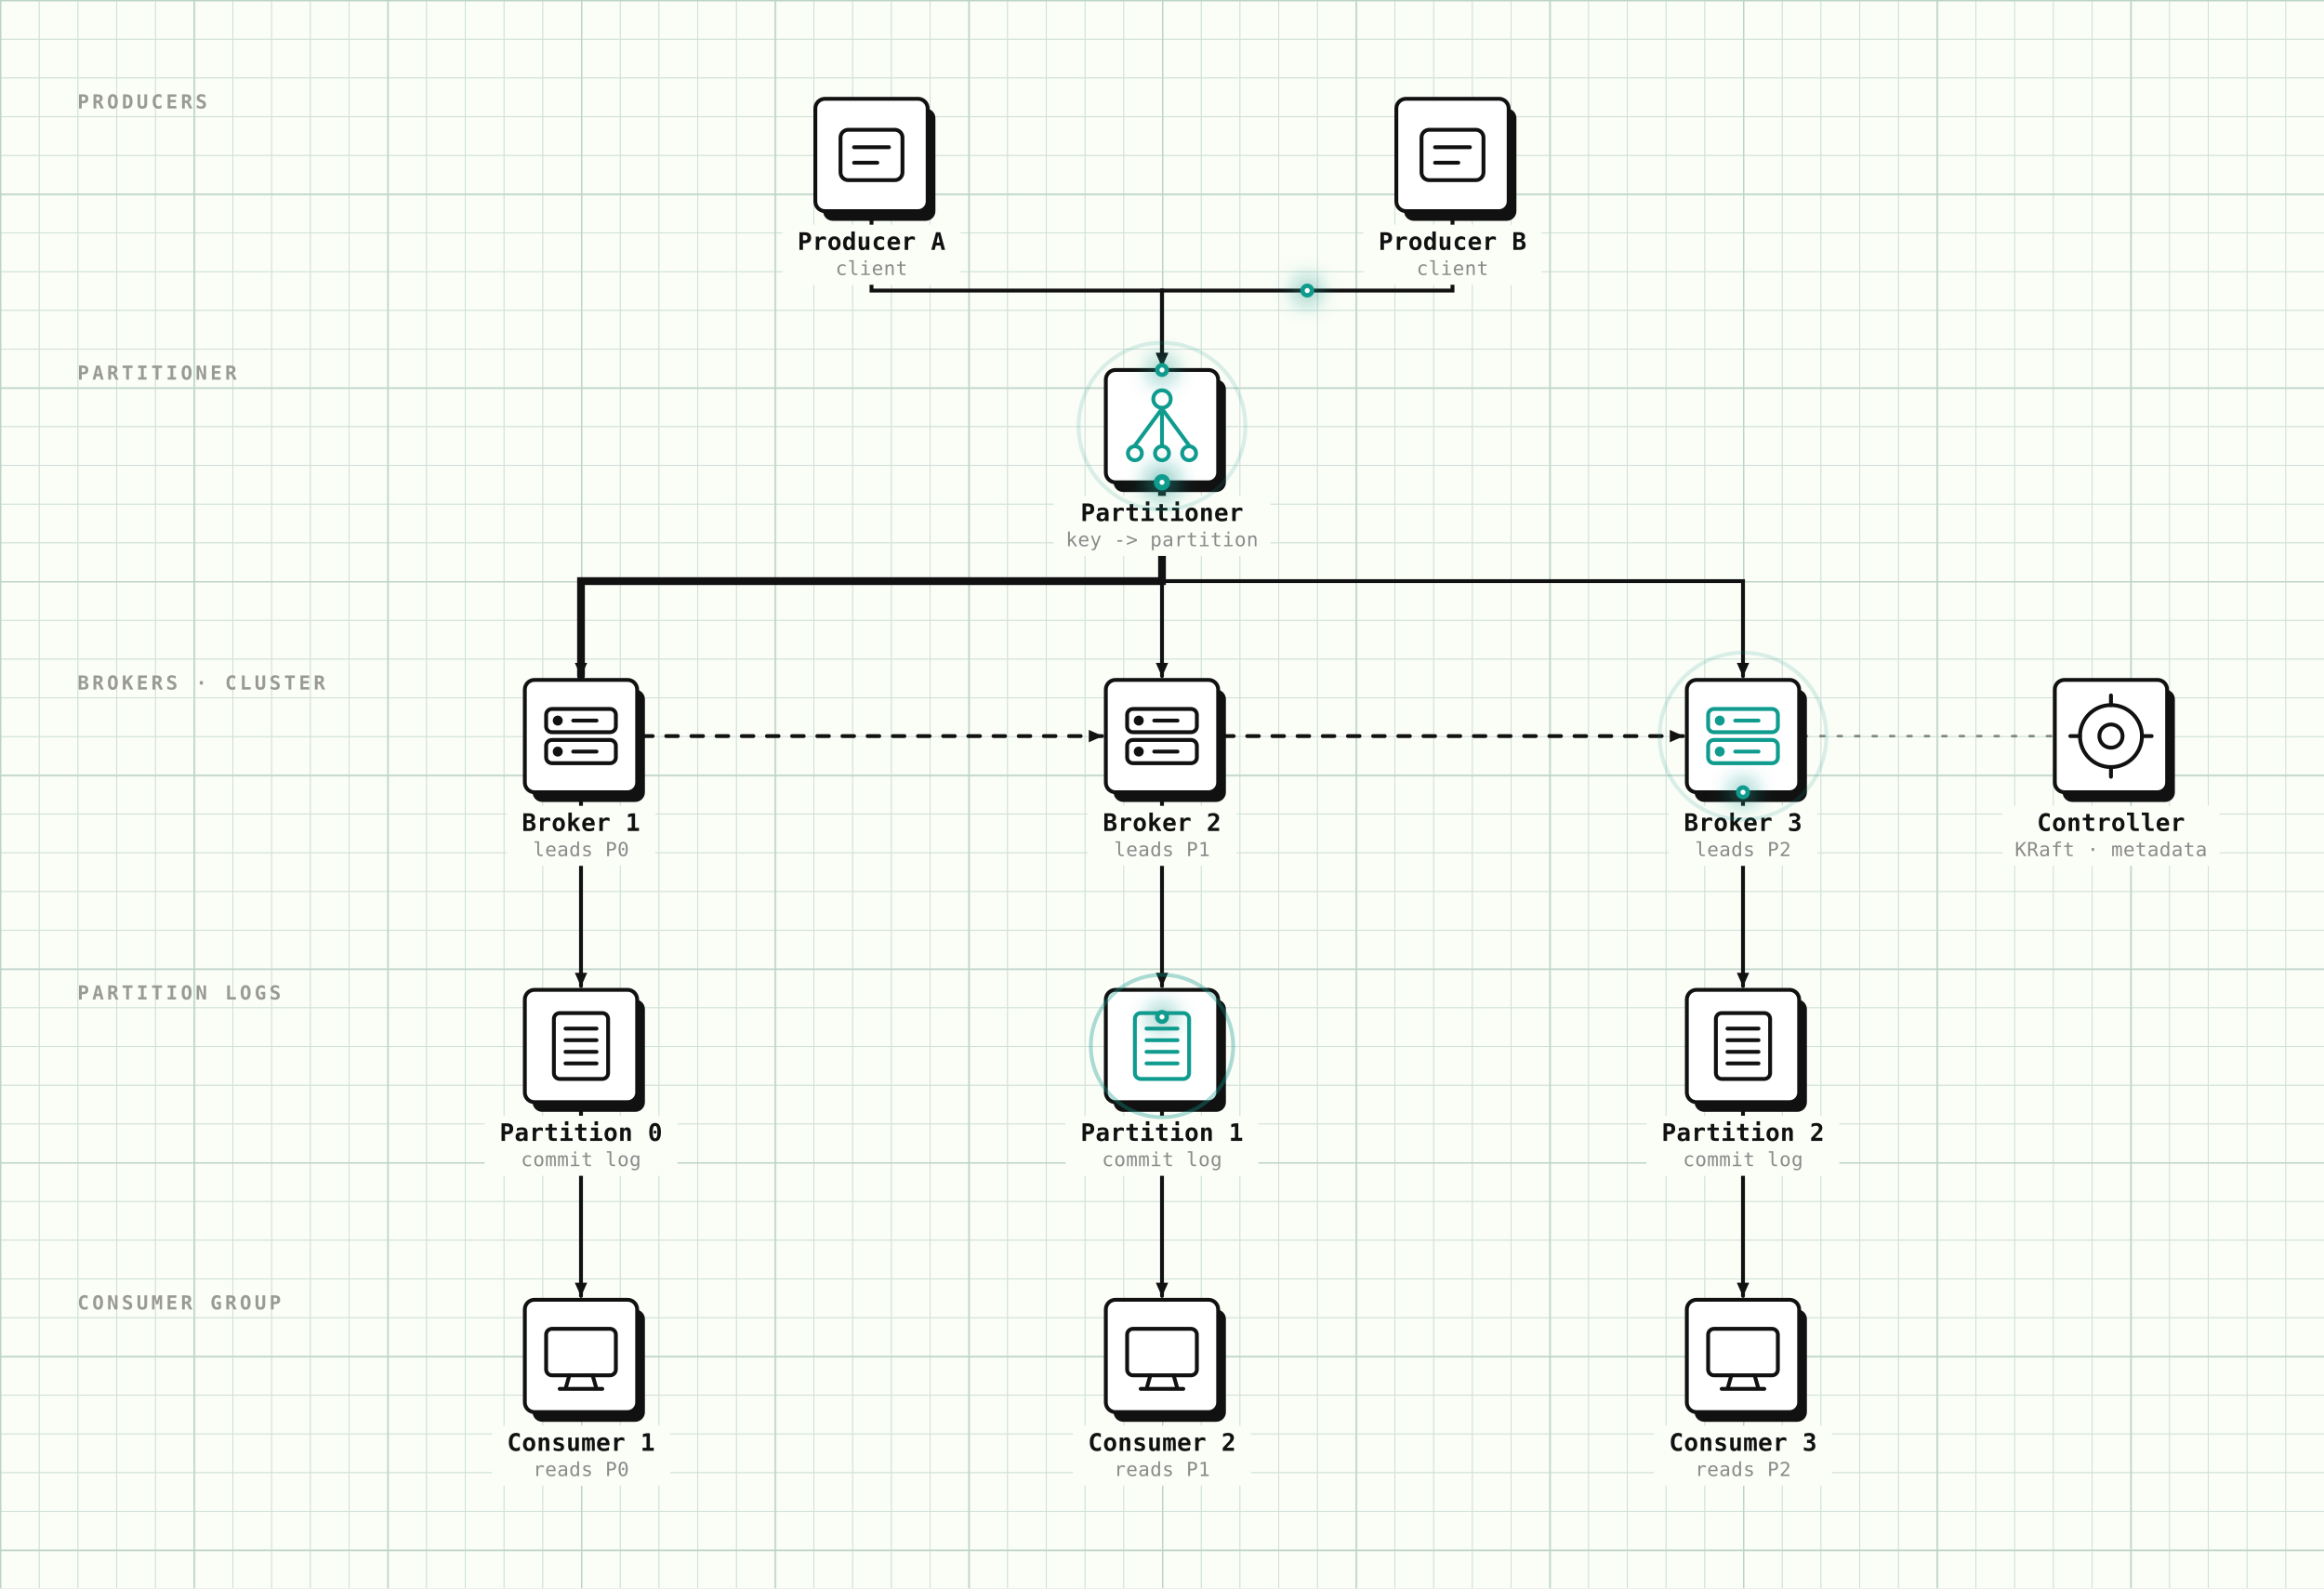
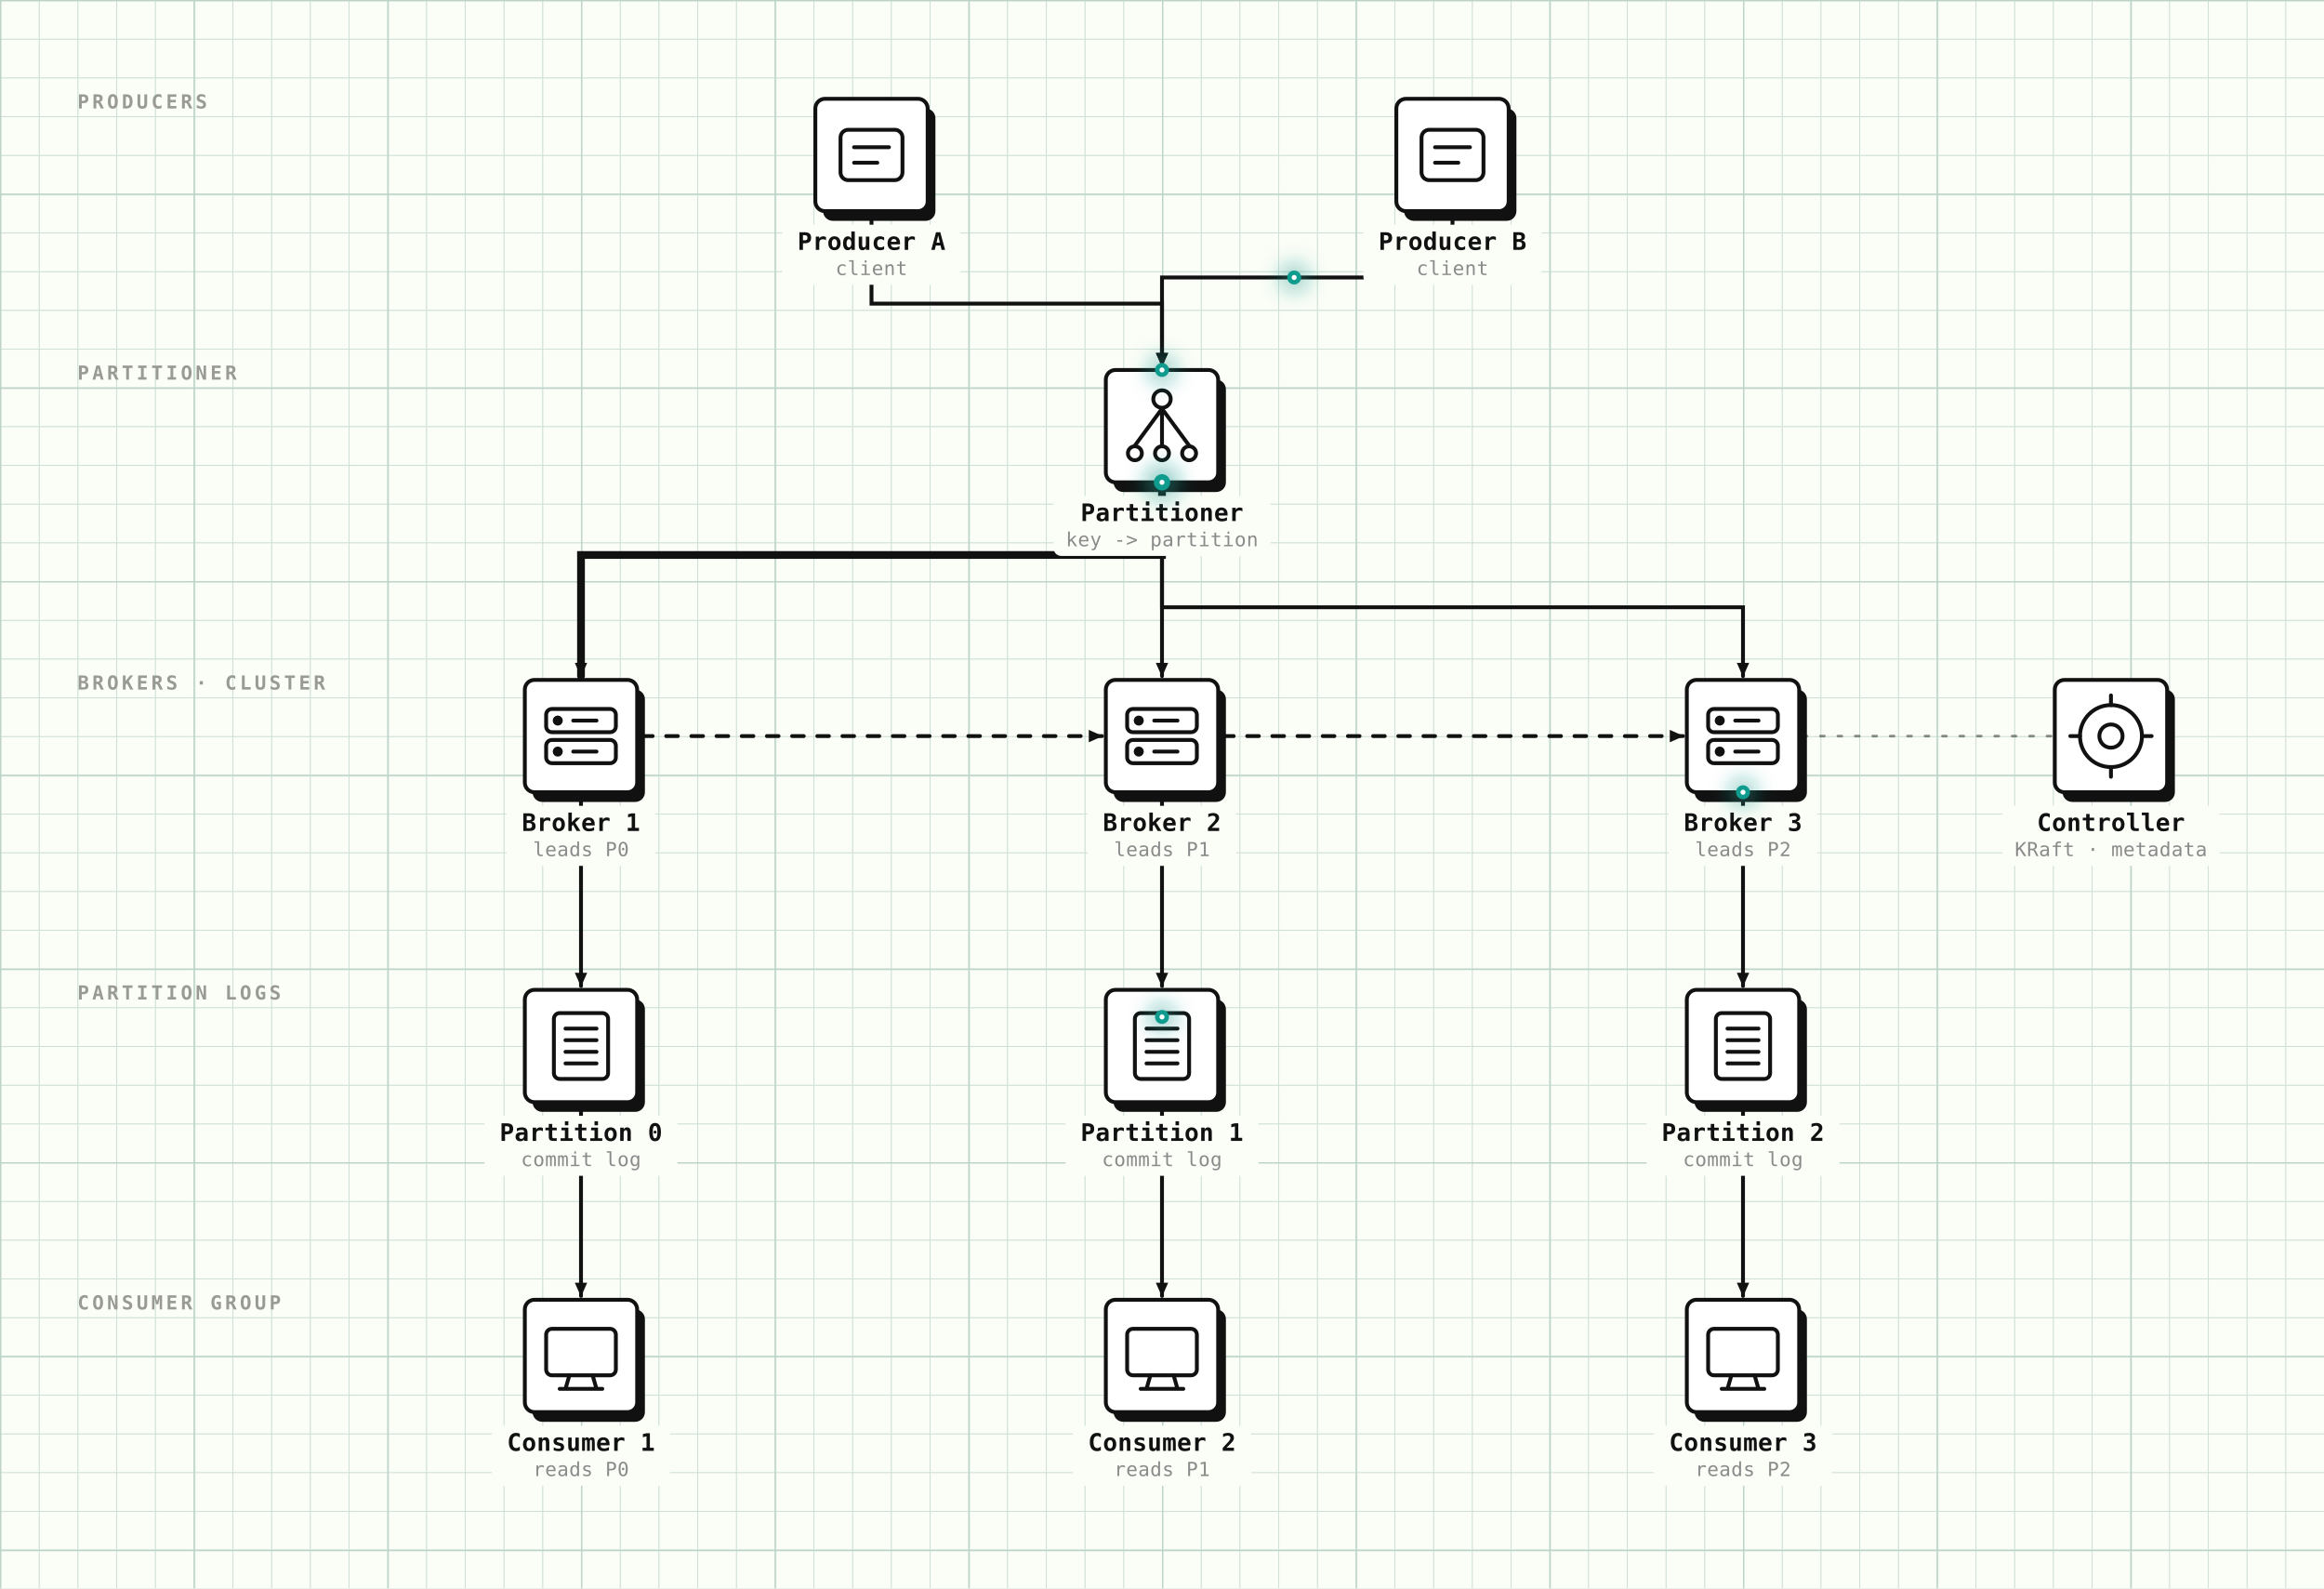
<svg xmlns="http://www.w3.org/2000/svg" viewBox="0 0 1200 820" class="df-svg" role="img" aria-label="The life of a record. Components: Producer A, Producer B, Partitioner, Broker 1, Broker 2, Broker 3, Controller, Partition 0, Partition 1, Partition 2, Consumer 1, Consumer 2, Consumer 3.">
  <style>.df-wrap{font-family:ui-sans-serif,system-ui,-apple-system,'Segoe UI',Roboto,sans-serif;color:#111}
.df-badge{font-family:ui-monospace,Menlo,monospace;font-size:11px;letter-spacing:.2em;text-transform:uppercase;color:#111;background:#ffd23f;display:inline-block;padding:4px 9px;border:2px solid #111;border-radius:4px;box-shadow:2px 2px 0 #111}
.df-title{font-size:clamp(22px,3.3vw,33px);letter-spacing:-.02em;margin:12px 0 6px;font-weight:800}
.df-sub{color:#444;font-size:14.5px;max-width:82ch;margin:0 0 14px;line-height:1.5}
.df-legend{display:inline-flex;flex-wrap:wrap;gap:0;align-items:stretch;background:#fff;border:2px solid #111;border-radius:8px;box-shadow:3px 3px 0 #111;overflow:hidden;font-family:ui-monospace,Menlo,monospace}
.df-legend .k{display:flex;align-items:center;gap:9px;padding:11px 15px;border-right:2px solid #111;font-size:12.5px;font-weight:700;white-space:nowrap}
.df-legend .k:last-child{border-right:0}
.df-legend .g{font-weight:400;color:#777;font-size:11px}
.df-legend .lbl{font-size:10px;letter-spacing:.16em;text-transform:uppercase;padding:11px 12px;background:#111;color:#fff;display:flex;align-items:center}
.df-svg{display:block;width:100%;height:auto;margin-top:14px}
.df-gl{fill:none;stroke:currentColor;stroke-linecap:round;stroke-linejoin:round}
.df-gl.df-f{fill:currentColor}
.df-nm{font-family:ui-monospace,Menlo,monospace;font-size:12.5px;font-weight:700;letter-spacing:.01em;fill:#111}
.df-ns{font-family:ui-monospace,Menlo,monospace;font-size:10px;letter-spacing:.02em;fill:#8a8a8a}
.df-tl{font-family:ui-monospace,Menlo,monospace;font-size:10px;font-weight:700;letter-spacing:.16em;fill:#9a9a94}</style>
  <defs>
    <filter id="df-glow" x="-200%" y="-200%" width="500%" height="500%">
      <feGaussianBlur stdDeviation="5" />
    </filter>
    <marker id="df-arrow" viewBox="0 0 10 10" refX="8.5" refY="5" markerWidth="8" markerHeight="8" orient="auto" markerUnits="userSpaceOnUse">
      <path d="M0 1 L9 5 L0 9 Z" fill="#111" />
    </marker>
    <pattern id="df-gp" width="20" height="20" patternUnits="userSpaceOnUse">
      <path d="M20 0 H0 V20" fill="none" stroke="#cfe0d8" stroke-width="1" />
    </pattern>
    <pattern id="df-gp2" width="100" height="100" patternUnits="userSpaceOnUse">
      <path d="M100 0 H0 V100" fill="none" stroke="#bcd3c8" stroke-width="1.4" />
    </pattern>
  </defs>
  <rect x="0" y="0" width="1200" height="820" fill="#fbfdf7" />
  <rect x="0" y="0" width="1200" height="820" fill="url(#df-gp)" />
  <rect x="0" y="0" width="1200" height="820" fill="url(#df-gp2)" />
  <text x="40" y="56" class="df-tl" text-anchor="start">PRODUCERS</text>
  <text x="40" y="196" class="df-tl" text-anchor="start">PARTITIONER</text>
  <text x="40" y="356" class="df-tl" text-anchor="start">BROKERS · CLUSTER</text>
  <text x="40" y="516" class="df-tl" text-anchor="start">PARTITION LOGS</text>
  <text x="40" y="676" class="df-tl" text-anchor="start">CONSUMER GROUP</text>
-   <path d="M450 111 L 450 150 L 600 150 L 600 189" fill="none" stroke="#111" stroke-width="2" stroke-opacity="1" stroke-dasharray="none" stroke-linecap="round" marker-end="url(#df-arrow)" />
-   <path d="M750 111 L 750 150 L 600 150 L 600 189" fill="none" stroke="#111" stroke-width="2" stroke-opacity="1" stroke-dasharray="none" stroke-linecap="round" marker-end="url(#df-arrow)" />
-   <path d="M600 251 L 600 300 L 300 300 L 300 349" fill="none" stroke="#111" stroke-width="4" stroke-opacity="1" stroke-dasharray="none" stroke-linecap="round" marker-end="url(#df-arrow)" />
+   <path d="M450 111 L 450 156.75 L 600 156.75 L 600 189" fill="none" stroke="#111" stroke-width="2" stroke-opacity="1" stroke-dasharray="none" stroke-linecap="round" marker-end="url(#df-arrow)" />
+   <path d="M750 111 L 750 143.25 L 600 143.25 L 600 189" fill="none" stroke="#111" stroke-width="2" stroke-opacity="1" stroke-dasharray="none" stroke-linecap="round" marker-end="url(#df-arrow)" />
+   <path d="M600 251 L 600 286.5 L 300 286.5 L 300 349" fill="none" stroke="#111" stroke-width="4" stroke-opacity="1" stroke-dasharray="none" stroke-linecap="round" marker-end="url(#df-arrow)" />
  <path d="M600 251 L 600 349" fill="none" stroke="#111" stroke-width="2" stroke-opacity="1" stroke-dasharray="none" stroke-linecap="round" marker-end="url(#df-arrow)" />
-   <path d="M600 251 L 600 300 L 900 300 L 900 349" fill="none" stroke="#111" stroke-width="2" stroke-opacity="1" stroke-dasharray="none" stroke-linecap="round" marker-end="url(#df-arrow)" />
+   <path d="M600 251 L 600 313.5 L 900 313.5 L 900 349" fill="none" stroke="#111" stroke-width="2" stroke-opacity="1" stroke-dasharray="none" stroke-linecap="round" marker-end="url(#df-arrow)" />
  <path d="M300 411 L 300 509" fill="none" stroke="#111" stroke-width="2" stroke-opacity="1" stroke-dasharray="none" stroke-linecap="round" marker-end="url(#df-arrow)" />
  <path d="M600 411 L 600 509" fill="none" stroke="#111" stroke-width="2" stroke-opacity="1" stroke-dasharray="none" stroke-linecap="round" marker-end="url(#df-arrow)" />
  <path d="M900 411 L 900 509" fill="none" stroke="#111" stroke-width="2" stroke-opacity="1" stroke-dasharray="none" stroke-linecap="round" marker-end="url(#df-arrow)" />
  <path d="M300 571 L 300 669" fill="none" stroke="#111" stroke-width="2" stroke-opacity="1" stroke-dasharray="none" stroke-linecap="round" marker-end="url(#df-arrow)" />
  <path d="M600 571 L 600 669" fill="none" stroke="#111" stroke-width="2" stroke-opacity="1" stroke-dasharray="none" stroke-linecap="round" marker-end="url(#df-arrow)" />
  <path d="M900 571 L 900 669" fill="none" stroke="#111" stroke-width="2" stroke-opacity="1" stroke-dasharray="none" stroke-linecap="round" marker-end="url(#df-arrow)" />
  <path d="M331 380 L 569 380" fill="none" stroke="#111" stroke-width="2" stroke-opacity="1" stroke-dasharray="6 7" stroke-linecap="round" marker-end="url(#df-arrow)" />
  <path d="M631 380 L 869 380" fill="none" stroke="#111" stroke-width="2" stroke-opacity="1" stroke-dasharray="6 7" stroke-linecap="round" marker-end="url(#df-arrow)" />
  <path d="M1059 380 L 931 380" fill="none" stroke="#111" stroke-width="1.4" stroke-opacity="0.45" stroke-dasharray="2 7" stroke-linecap="round" />
  <g transform="translate(450,80)">
    <rect x="-25" y="-24" width="58" height="58" rx="5" fill="#111" />
    <rect x="-29" y="-29" width="58" height="58" rx="5" fill="#fff" stroke="#111" stroke-width="2" />
    <g stroke-width="2" style="color:#111">
      <rect x="-16" y="-13" width="32" height="26" rx="4" class="df-gl" />
      <path d="M-9 -4 h18 M-9 4 h12" class="df-gl" />
    </g>
  </g>
  <rect x="404" y="116" width="92" height="31" rx="4" fill="#fbfdf7" />
  <text x="450" y="129" class="df-nm" text-anchor="middle">Producer A</text>
  <text x="450" y="142" class="df-ns" text-anchor="middle">client</text>
  <g transform="translate(750,80)">
    <rect x="-25" y="-24" width="58" height="58" rx="5" fill="#111" />
    <rect x="-29" y="-29" width="58" height="58" rx="5" fill="#fff" stroke="#111" stroke-width="2" />
    <g stroke-width="2" style="color:#111">
      <rect x="-16" y="-13" width="32" height="26" rx="4" class="df-gl" />
      <path d="M-9 -4 h18 M-9 4 h12" class="df-gl" />
    </g>
  </g>
  <rect x="704" y="116" width="92" height="31" rx="4" fill="#fbfdf7" />
  <text x="750" y="129" class="df-nm" text-anchor="middle">Producer B</text>
  <text x="750" y="142" class="df-ns" text-anchor="middle">client</text>
  <g transform="translate(600,220)">
    <rect x="-25" y="-24" width="58" height="58" rx="5" fill="#111" />
    <rect x="-29" y="-29" width="58" height="58" rx="5" fill="#fff" stroke="#111" stroke-width="2" />
-     <g stroke-width="2" style="color: rgb(15, 155, 142);">
+     <g stroke-width="2" style="color:#111">
      <circle cx="0" cy="-14" r="4.5" class="df-gl" />
      <path d="M0 -9 L-14 10 M0 -9 L0 10 M0 -9 L14 10" class="df-gl" />
      <circle cx="-14" cy="14" r="3.6" class="df-gl" />
      <circle cx="0" cy="14" r="3.6" class="df-gl" />
      <circle cx="14" cy="14" r="3.6" class="df-gl" />
    </g>
  </g>
  <rect x="544" y="256" width="112" height="31" rx="4" fill="#fbfdf7" />
  <text x="600" y="269" class="df-nm" text-anchor="middle">Partitioner</text>
  <text x="600" y="282" class="df-ns" text-anchor="middle">key -&gt; partition</text>
  <g transform="translate(300,380)">
    <rect x="-25" y="-24" width="58" height="58" rx="5" fill="#111" />
    <rect x="-29" y="-29" width="58" height="58" rx="5" fill="#fff" stroke="#111" stroke-width="2" />
    <g stroke-width="2" style="color:#111">
      <rect x="-18" y="-14" width="36" height="12" rx="3" class="df-gl" />
      <circle cx="-12" cy="-8" r="1.6" class="df-gl df-f" />
      <path d="M-4 -8 h12" class="df-gl" />
      <rect x="-18" y="2" width="36" height="12" rx="3" class="df-gl" />
      <circle cx="-12" cy="8" r="1.6" class="df-gl df-f" />
      <path d="M-4 8 h12" class="df-gl" />
    </g>
  </g>
  <rect x="261.6" y="416" width="76.8" height="31" rx="4" fill="#fbfdf7" />
  <text x="300" y="429" class="df-nm" text-anchor="middle">Broker 1</text>
  <text x="300" y="442" class="df-ns" text-anchor="middle">leads P0</text>
  <g transform="translate(600,380)">
    <rect x="-25" y="-24" width="58" height="58" rx="5" fill="#111" />
    <rect x="-29" y="-29" width="58" height="58" rx="5" fill="#fff" stroke="#111" stroke-width="2" />
    <g stroke-width="2" style="color:#111">
      <rect x="-18" y="-14" width="36" height="12" rx="3" class="df-gl" />
      <circle cx="-12" cy="-8" r="1.6" class="df-gl df-f" />
      <path d="M-4 -8 h12" class="df-gl" />
      <rect x="-18" y="2" width="36" height="12" rx="3" class="df-gl" />
      <circle cx="-12" cy="8" r="1.6" class="df-gl df-f" />
      <path d="M-4 8 h12" class="df-gl" />
    </g>
  </g>
  <rect x="561.6" y="416" width="76.8" height="31" rx="4" fill="#fbfdf7" />
  <text x="600" y="429" class="df-nm" text-anchor="middle">Broker 2</text>
  <text x="600" y="442" class="df-ns" text-anchor="middle">leads P1</text>
  <g transform="translate(900,380)">
    <rect x="-25" y="-24" width="58" height="58" rx="5" fill="#111" />
    <rect x="-29" y="-29" width="58" height="58" rx="5" fill="#fff" stroke="#111" stroke-width="2" />
-     <g stroke-width="2" style="color: rgb(15, 155, 142);">
+     <g stroke-width="2" style="color:#111">
      <rect x="-18" y="-14" width="36" height="12" rx="3" class="df-gl" />
      <circle cx="-12" cy="-8" r="1.6" class="df-gl df-f" />
      <path d="M-4 -8 h12" class="df-gl" />
      <rect x="-18" y="2" width="36" height="12" rx="3" class="df-gl" />
      <circle cx="-12" cy="8" r="1.6" class="df-gl df-f" />
      <path d="M-4 8 h12" class="df-gl" />
    </g>
  </g>
  <rect x="861.6" y="416" width="76.8" height="31" rx="4" fill="#fbfdf7" />
  <text x="900" y="429" class="df-nm" text-anchor="middle">Broker 3</text>
  <text x="900" y="442" class="df-ns" text-anchor="middle">leads P2</text>
  <g transform="translate(1090,380)">
    <rect x="-25" y="-24" width="58" height="58" rx="5" fill="#111" />
    <rect x="-29" y="-29" width="58" height="58" rx="5" fill="#fff" stroke="#111" stroke-width="2" />
    <g stroke-width="2" style="color:#111">
      <circle cx="0" cy="0" r="16" class="df-gl" />
      <circle cx="0" cy="0" r="6" class="df-gl" />
      <path d="M0 -16 v-5 M0 16 v5 M-16 0 h-5 M16 0 h5" class="df-gl" />
    </g>
  </g>
  <rect x="1034" y="416" width="112" height="31" rx="4" fill="#fbfdf7" />
  <text x="1090" y="429" class="df-nm" text-anchor="middle">Controller</text>
  <text x="1090" y="442" class="df-ns" text-anchor="middle">KRaft · metadata</text>
  <g transform="translate(300,540)">
    <rect x="-25" y="-24" width="58" height="58" rx="5" fill="#111" />
    <rect x="-29" y="-29" width="58" height="58" rx="5" fill="#fff" stroke="#111" stroke-width="2" />
    <g stroke-width="2" style="color:#111">
      <rect x="-14" y="-17" width="28" height="34" rx="3" class="df-gl" />
      <path d="M-8 -9 h16" class="df-gl" />
      <path d="M-8 -3 h16" class="df-gl" />
      <path d="M-8 3 h16" class="df-gl" />
      <path d="M-8 9 h16" class="df-gl" />
    </g>
  </g>
  <rect x="250.2" y="576" width="99.6" height="31" rx="4" fill="#fbfdf7" />
  <text x="300" y="589" class="df-nm" text-anchor="middle">Partition 0</text>
  <text x="300" y="602" class="df-ns" text-anchor="middle">commit log</text>
  <g transform="translate(600,540)">
    <rect x="-25" y="-24" width="58" height="58" rx="5" fill="#111" />
    <rect x="-29" y="-29" width="58" height="58" rx="5" fill="#fff" stroke="#111" stroke-width="2" />
-     <g stroke-width="2" style="color: rgb(15, 155, 142);">
+     <g stroke-width="2" style="color:#111">
      <rect x="-14" y="-17" width="28" height="34" rx="3" class="df-gl" />
      <path d="M-8 -9 h16" class="df-gl" />
      <path d="M-8 -3 h16" class="df-gl" />
      <path d="M-8 3 h16" class="df-gl" />
      <path d="M-8 9 h16" class="df-gl" />
    </g>
  </g>
  <rect x="550.2" y="576" width="99.6" height="31" rx="4" fill="#fbfdf7" />
  <text x="600" y="589" class="df-nm" text-anchor="middle">Partition 1</text>
  <text x="600" y="602" class="df-ns" text-anchor="middle">commit log</text>
  <g transform="translate(900,540)">
    <rect x="-25" y="-24" width="58" height="58" rx="5" fill="#111" />
    <rect x="-29" y="-29" width="58" height="58" rx="5" fill="#fff" stroke="#111" stroke-width="2" />
    <g stroke-width="2" style="color:#111">
      <rect x="-14" y="-17" width="28" height="34" rx="3" class="df-gl" />
      <path d="M-8 -9 h16" class="df-gl" />
      <path d="M-8 -3 h16" class="df-gl" />
      <path d="M-8 3 h16" class="df-gl" />
      <path d="M-8 9 h16" class="df-gl" />
    </g>
  </g>
  <rect x="850.2" y="576" width="99.6" height="31" rx="4" fill="#fbfdf7" />
  <text x="900" y="589" class="df-nm" text-anchor="middle">Partition 2</text>
  <text x="900" y="602" class="df-ns" text-anchor="middle">commit log</text>
  <g transform="translate(300,700)">
    <rect x="-25" y="-24" width="58" height="58" rx="5" fill="#111" />
    <rect x="-29" y="-29" width="58" height="58" rx="5" fill="#fff" stroke="#111" stroke-width="2" />
    <g stroke-width="2" style="color:#111">
      <rect x="-18" y="-14" width="36" height="24" rx="3" class="df-gl" />
      <path d="M-6 10 l-2 7 M6 10 l2 7 M-11 17 h22" class="df-gl" />
    </g>
  </g>
  <rect x="254" y="736" width="92" height="31" rx="4" fill="#fbfdf7" />
  <text x="300" y="749" class="df-nm" text-anchor="middle">Consumer 1</text>
  <text x="300" y="762" class="df-ns" text-anchor="middle">reads P0</text>
  <g transform="translate(600,700)">
    <rect x="-25" y="-24" width="58" height="58" rx="5" fill="#111" />
    <rect x="-29" y="-29" width="58" height="58" rx="5" fill="#fff" stroke="#111" stroke-width="2" />
    <g stroke-width="2" style="color:#111">
      <rect x="-18" y="-14" width="36" height="24" rx="3" class="df-gl" />
      <path d="M-6 10 l-2 7 M6 10 l2 7 M-11 17 h22" class="df-gl" />
    </g>
  </g>
  <rect x="554" y="736" width="92" height="31" rx="4" fill="#fbfdf7" />
  <text x="600" y="749" class="df-nm" text-anchor="middle">Consumer 2</text>
  <text x="600" y="762" class="df-ns" text-anchor="middle">reads P1</text>
  <g transform="translate(900,700)">
    <rect x="-25" y="-24" width="58" height="58" rx="5" fill="#111" />
    <rect x="-29" y="-29" width="58" height="58" rx="5" fill="#fff" stroke="#111" stroke-width="2" />
    <g stroke-width="2" style="color:#111">
      <rect x="-18" y="-14" width="36" height="24" rx="3" class="df-gl" />
      <path d="M-6 10 l-2 7 M6 10 l2 7 M-11 17 h22" class="df-gl" />
    </g>
  </g>
  <rect x="854" y="736" width="92" height="31" rx="4" fill="#fbfdf7" />
  <text x="900" y="749" class="df-nm" text-anchor="middle">Consumer 3</text>
  <text x="900" y="762" class="df-ns" text-anchor="middle">reads P2</text>
  <g>
    <circle cx="600" cy="191" r="7" fill="#0f9b8e" filter="url(#df-glow)" fill-opacity="0.5" />
    <circle cx="600" cy="191" r="3.6" fill="#0f9b8e" />
    <circle cx="600" cy="191" r="1.3" fill="#fff" />
-     <circle cx="675" cy="150" r="7" fill="#0f9b8e" filter="url(#df-glow)" fill-opacity="0.5" />
-     <circle cx="675" cy="150" r="3.6" fill="#0f9b8e" />
-     <circle cx="675" cy="150" r="1.3" fill="#fff" />
+     <circle cx="668.25" cy="143.25" r="7" fill="#0f9b8e" filter="url(#df-glow)" fill-opacity="0.5" />
+     <circle cx="668.25" cy="143.25" r="3.6" fill="#0f9b8e" />
+     <circle cx="668.25" cy="143.25" r="1.3" fill="#fff" />
    <circle cx="600" cy="249" r="9" fill="#0f9b8e" filter="url(#df-glow)" fill-opacity="0.5" />
    <circle cx="600" cy="249" r="4.2" fill="#0f9b8e" />
    <circle cx="600" cy="249" r="1.3" fill="#fff" />
    <circle cx="600" cy="525" r="7" fill="#0f9b8e" filter="url(#df-glow)" fill-opacity="0.5" />
    <circle cx="600" cy="525" r="3.6" fill="#0f9b8e" />
    <circle cx="600" cy="525" r="1.3" fill="#fff" />
    <circle cx="900" cy="409" r="7" fill="#0f9b8e" filter="url(#df-glow)" fill-opacity="0.5" />
    <circle cx="900" cy="409" r="3.6" fill="#0f9b8e" />
    <circle cx="900" cy="409" r="1.3" fill="#fff" />
-     <circle cx="600" cy="220" r="43.05" fill="none" stroke="#0f9b8e" stroke-width="2" stroke-opacity="0.151" />
-     <circle cx="900" cy="380" r="43.05" fill="none" stroke="#0f9b8e" stroke-width="2" stroke-opacity="0.151" />
-     <circle cx="600" cy="540" r="36.75" fill="none" stroke="#0f9b8e" stroke-width="2" stroke-opacity="0.344" />
  </g>
</svg>
